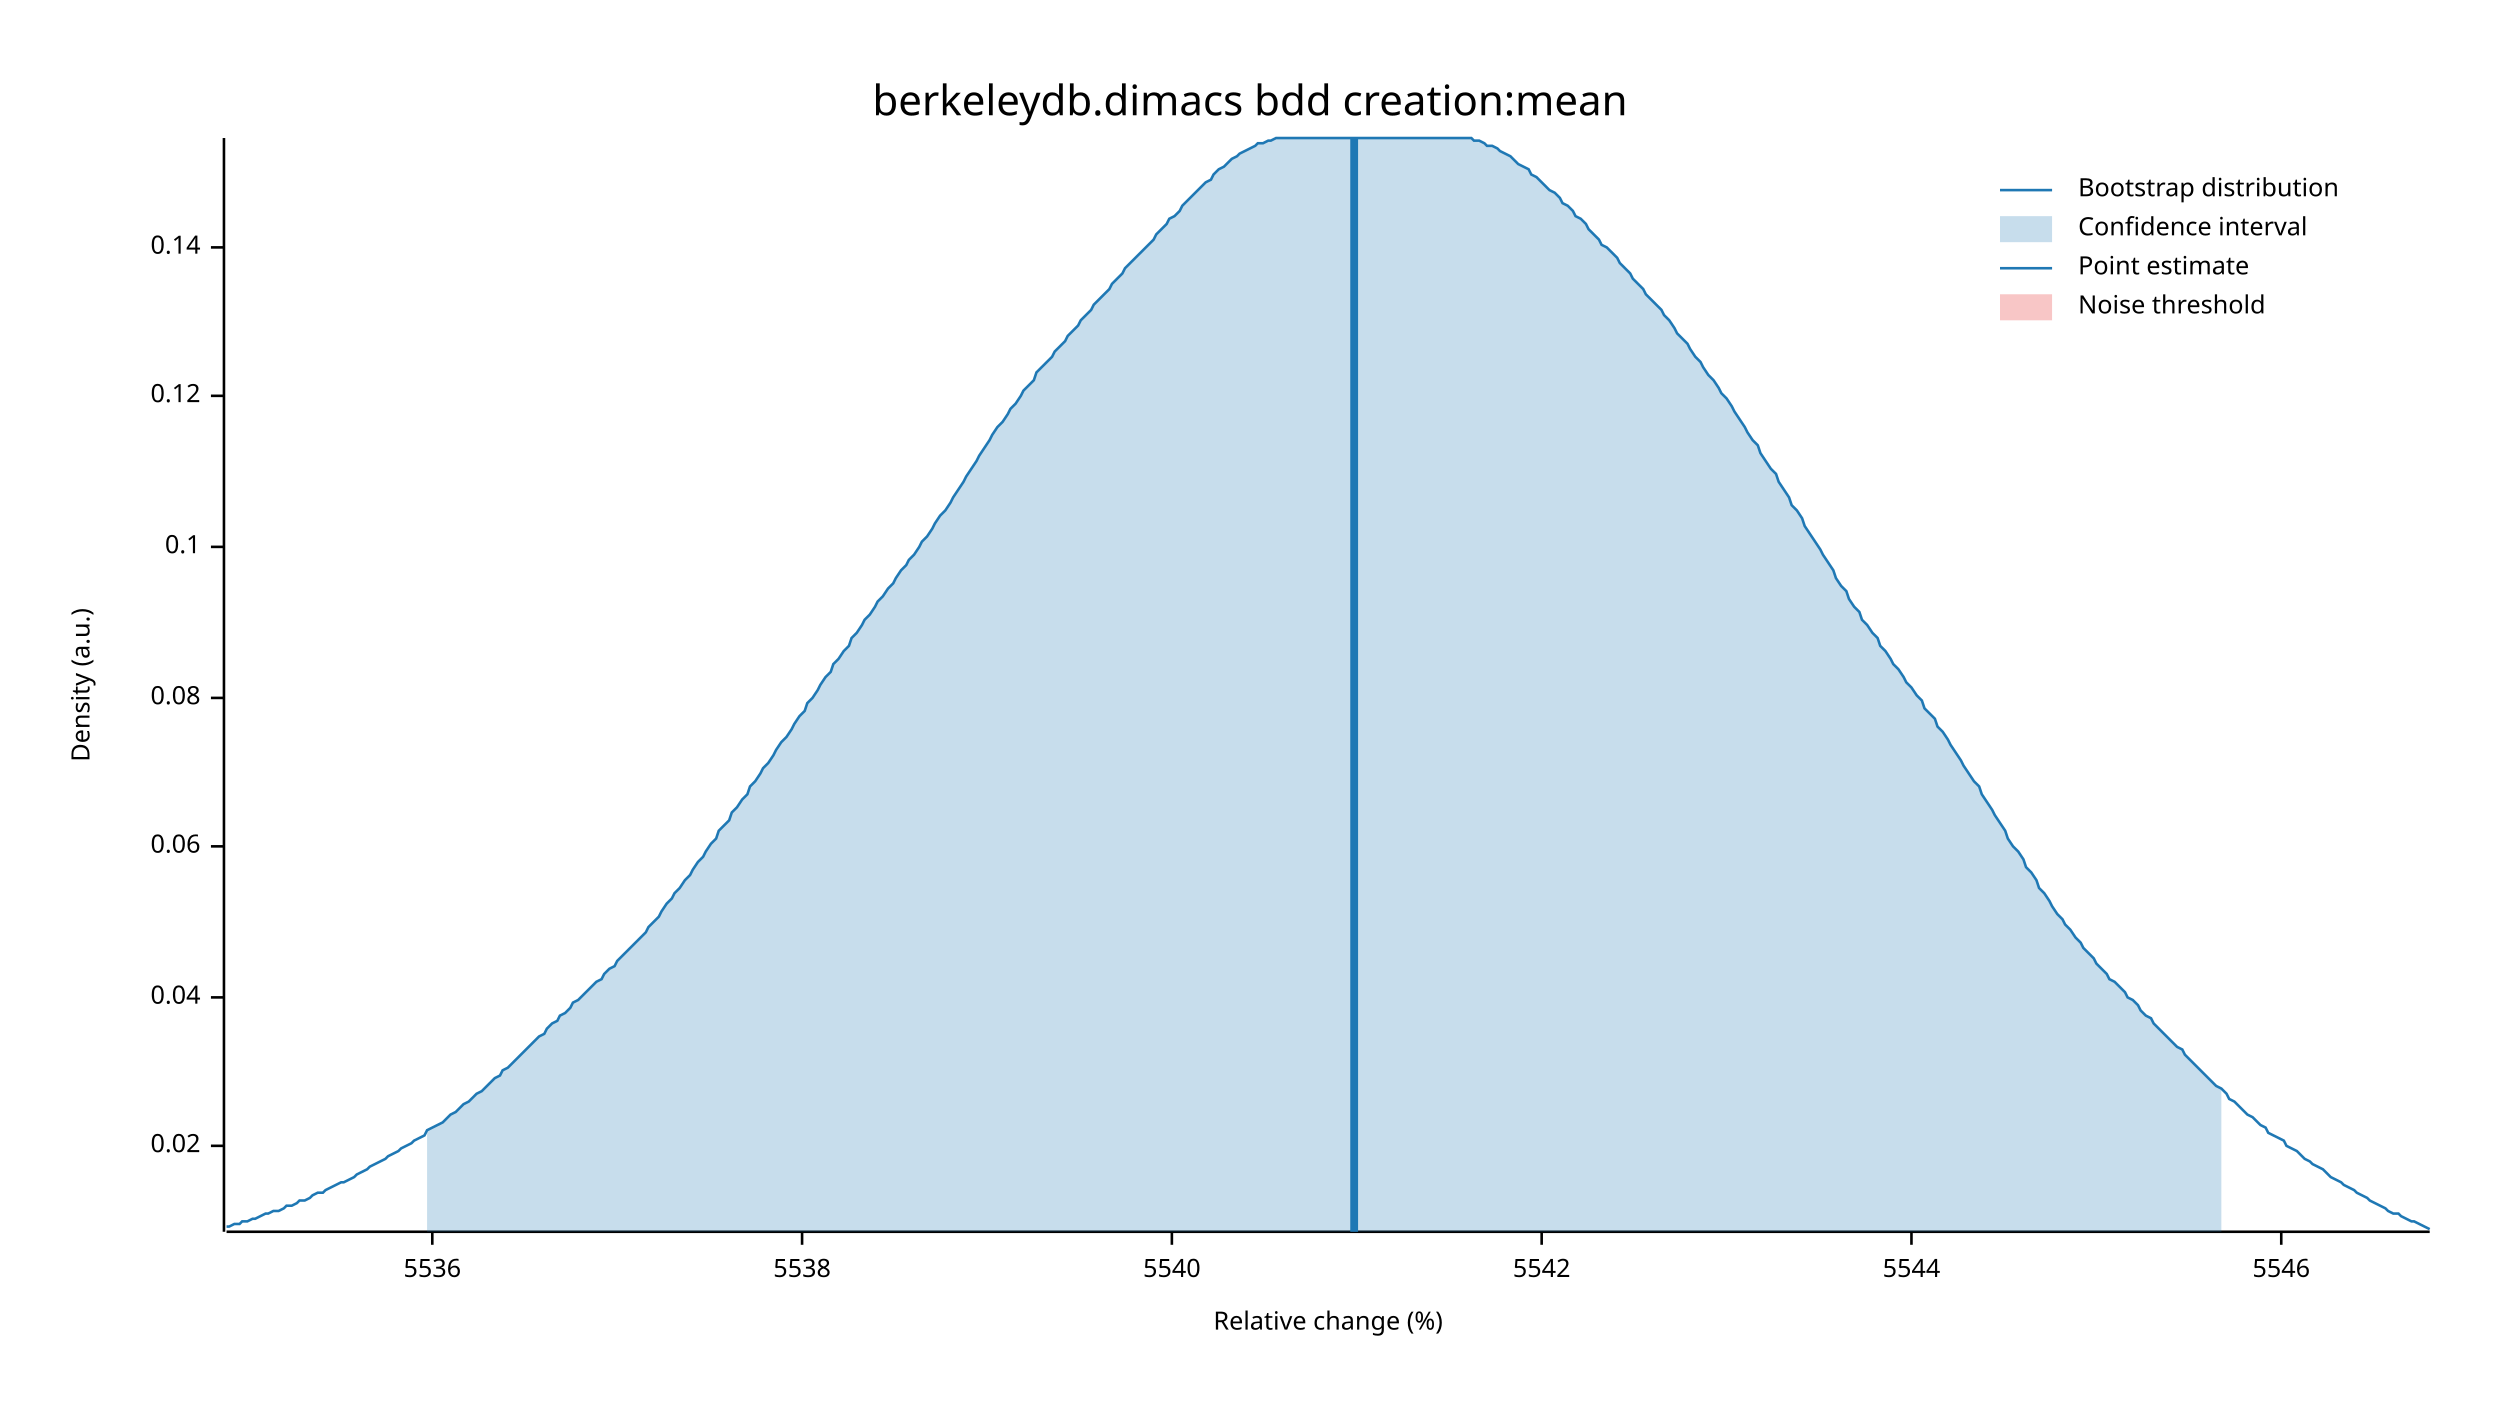
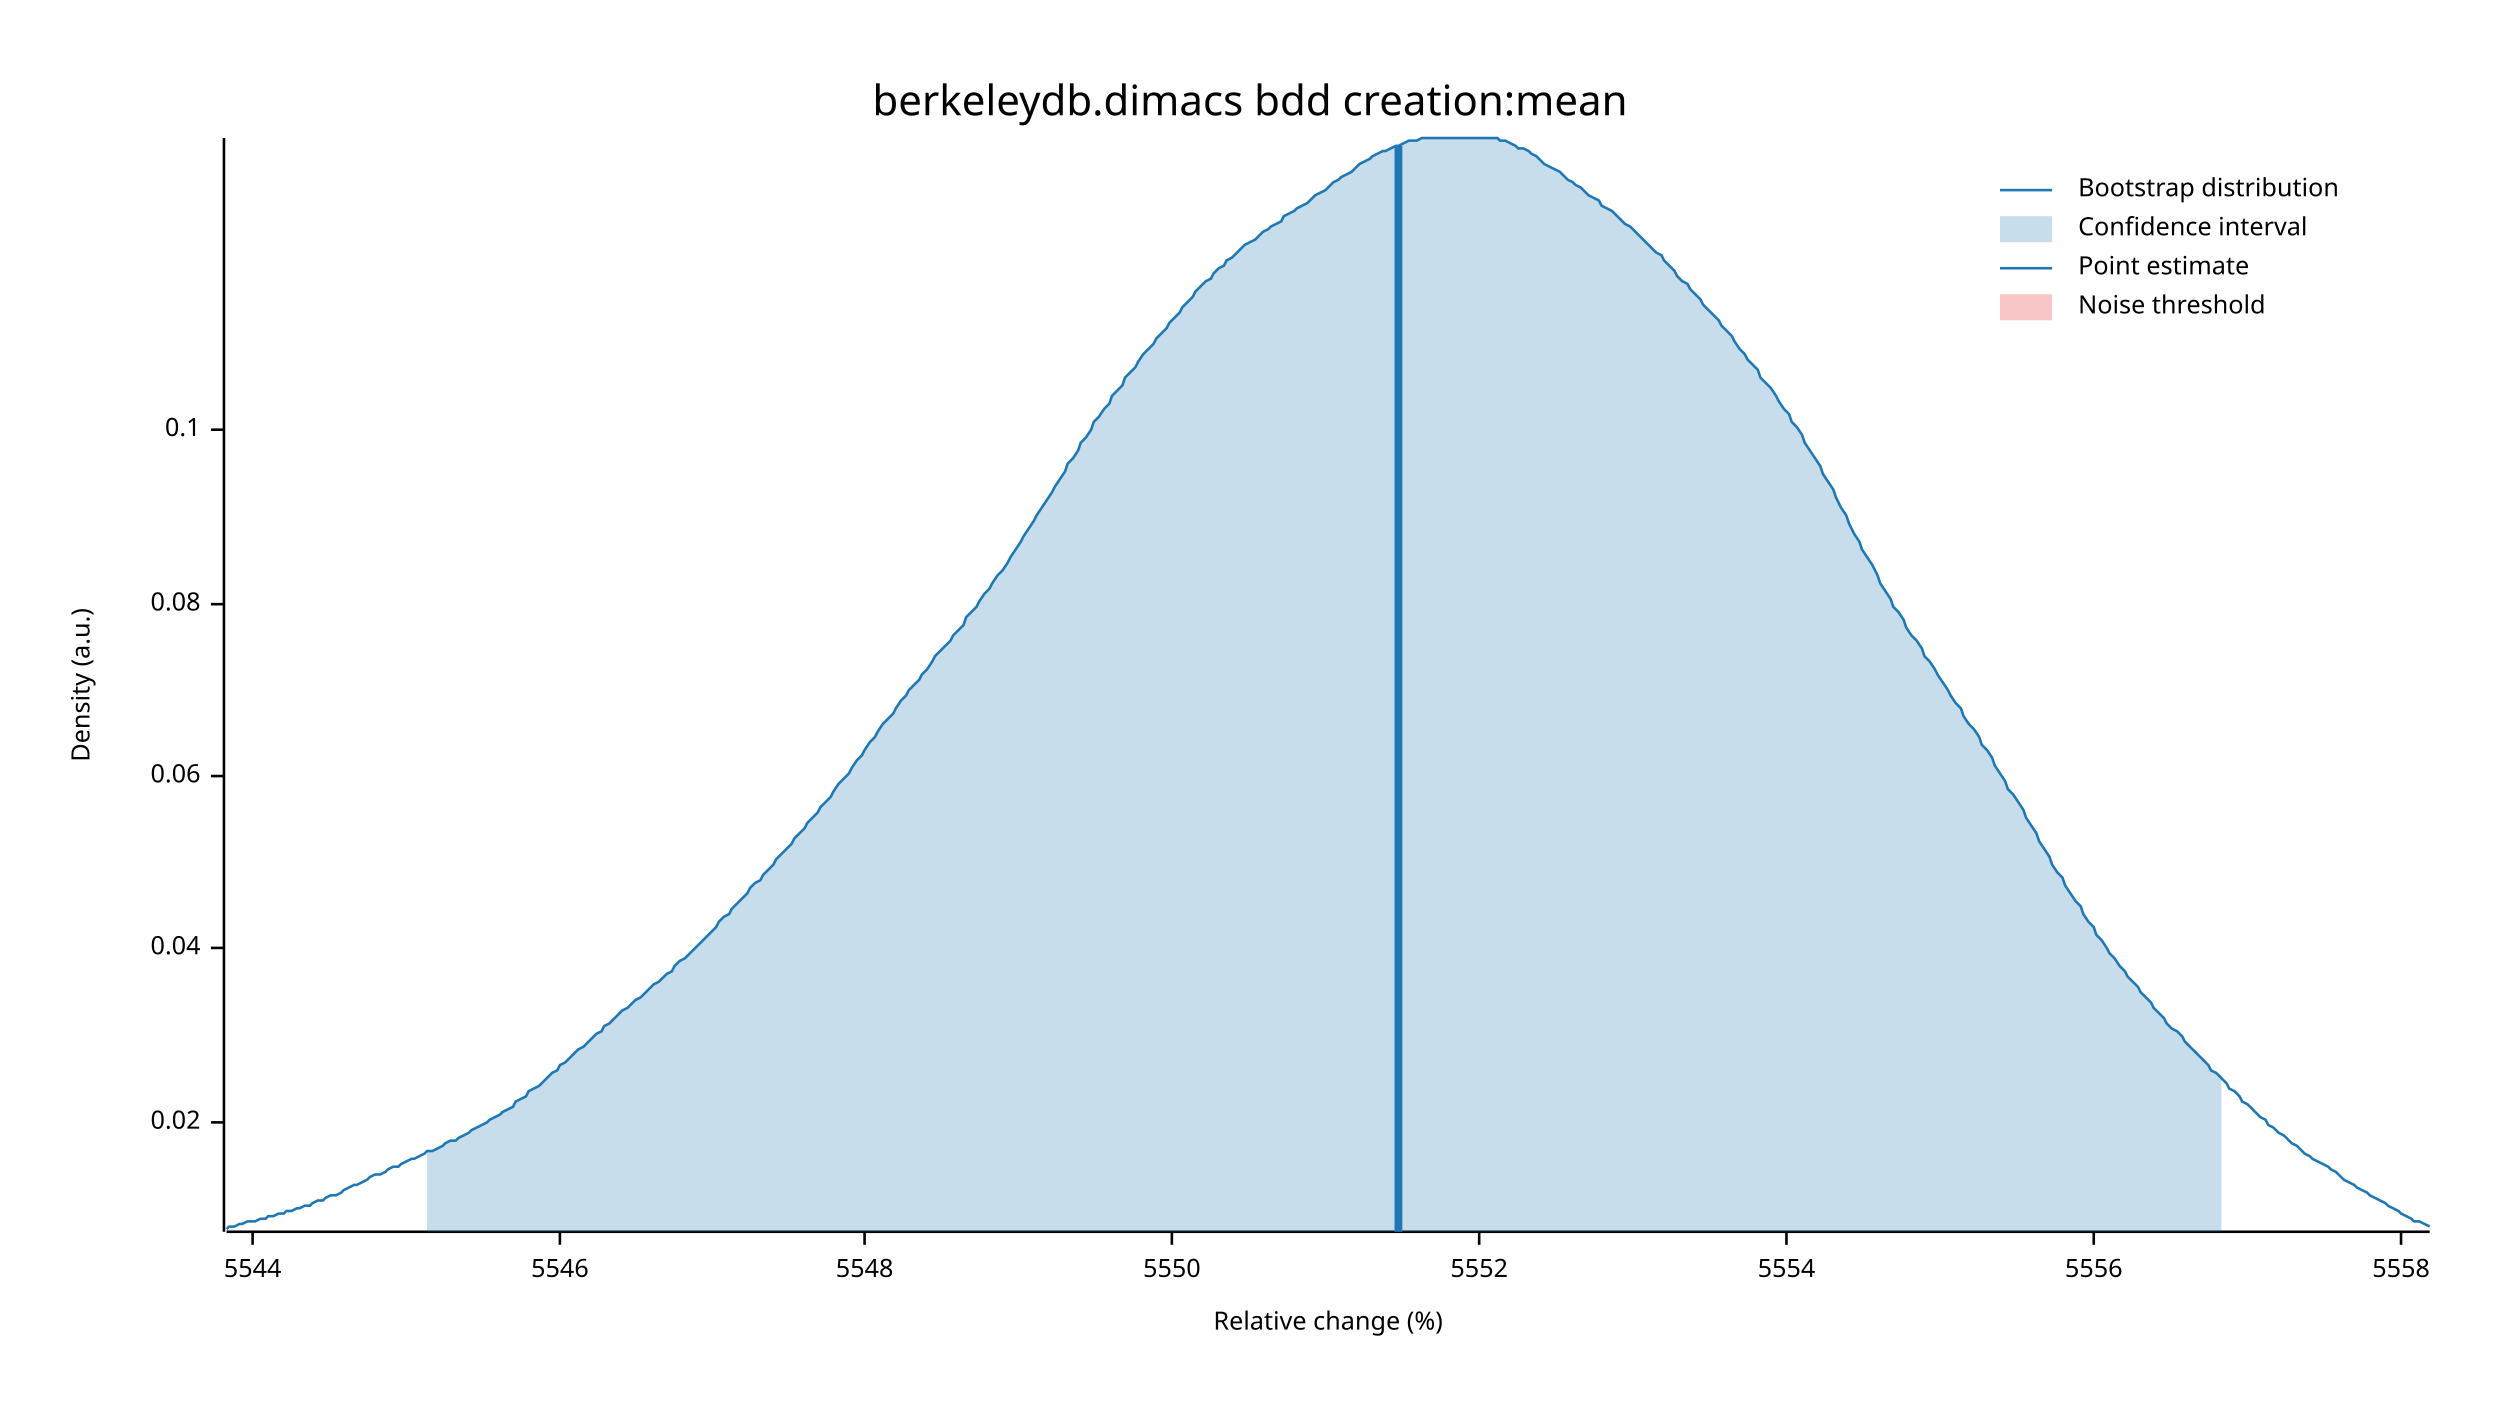
<svg xmlns="http://www.w3.org/2000/svg" width="960" height="540" viewBox="0 0 960 540">
  <text x="480" y="32" dy="0.76em" text-anchor="middle" font-family="sans-serif" font-size="16.129" opacity="1" fill="#000000">
berkeleydb.dimacs bdd creation:mean
</text>
  <text x="27" y="263" dy="0.76em" text-anchor="middle" font-family="sans-serif" font-size="9.677" opacity="1" fill="#000000" transform="rotate(270, 27, 263)">
Density (a.u.)
</text>
  <text x="510" y="513" dy="-0.5ex" text-anchor="middle" font-family="sans-serif" font-size="9.677" opacity="1" fill="#000000">
Relative change (%)
</text>
  <polyline fill="none" opacity="1" stroke="#000000" stroke-width="1" points="86,53 86,473 " />
-   <text x="77" y="440" dy="0.5ex" text-anchor="end" font-family="sans-serif" font-size="9.677" opacity="1" fill="#000000">
+   <text x="77" y="431" dy="0.5ex" text-anchor="end" font-family="sans-serif" font-size="9.677" opacity="1" fill="#000000">
0.02
</text>
-   <polyline fill="none" opacity="1" stroke="#000000" stroke-width="1" points="81,440 86,440 " />
-   <text x="77" y="383" dy="0.5ex" text-anchor="end" font-family="sans-serif" font-size="9.677" opacity="1" fill="#000000">
+   <polyline fill="none" opacity="1" stroke="#000000" stroke-width="1" points="81,431 86,431 " />
+   <text x="77" y="364" dy="0.5ex" text-anchor="end" font-family="sans-serif" font-size="9.677" opacity="1" fill="#000000">
0.04
</text>
-   <polyline fill="none" opacity="1" stroke="#000000" stroke-width="1" points="81,383 86,383 " />
-   <text x="77" y="325" dy="0.5ex" text-anchor="end" font-family="sans-serif" font-size="9.677" opacity="1" fill="#000000">
+   <polyline fill="none" opacity="1" stroke="#000000" stroke-width="1" points="81,364 86,364 " />
+   <text x="77" y="298" dy="0.5ex" text-anchor="end" font-family="sans-serif" font-size="9.677" opacity="1" fill="#000000">
0.06
</text>
-   <polyline fill="none" opacity="1" stroke="#000000" stroke-width="1" points="81,325 86,325 " />
-   <text x="77" y="268" dy="0.5ex" text-anchor="end" font-family="sans-serif" font-size="9.677" opacity="1" fill="#000000">
+   <polyline fill="none" opacity="1" stroke="#000000" stroke-width="1" points="81,298 86,298 " />
+   <text x="77" y="232" dy="0.5ex" text-anchor="end" font-family="sans-serif" font-size="9.677" opacity="1" fill="#000000">
0.08
</text>
-   <polyline fill="none" opacity="1" stroke="#000000" stroke-width="1" points="81,268 86,268 " />
-   <text x="77" y="210" dy="0.5ex" text-anchor="end" font-family="sans-serif" font-size="9.677" opacity="1" fill="#000000">
+   <polyline fill="none" opacity="1" stroke="#000000" stroke-width="1" points="81,232 86,232 " />
+   <text x="77" y="165" dy="0.5ex" text-anchor="end" font-family="sans-serif" font-size="9.677" opacity="1" fill="#000000">
0.1
</text>
-   <polyline fill="none" opacity="1" stroke="#000000" stroke-width="1" points="81,210 86,210 " />
-   <text x="77" y="152" dy="0.5ex" text-anchor="end" font-family="sans-serif" font-size="9.677" opacity="1" fill="#000000">
- 0.12
+   <polyline fill="none" opacity="1" stroke="#000000" stroke-width="1" points="81,165 86,165 " />
+   <polyline fill="none" opacity="1" stroke="#000000" stroke-width="1" points="87,473 933,473 " />
+   <text x="97" y="483" dy="0.76em" text-anchor="middle" font-family="sans-serif" font-size="9.677" opacity="1" fill="#000000">
+ 5544
</text>
-   <polyline fill="none" opacity="1" stroke="#000000" stroke-width="1" points="81,152 86,152 " />
-   <text x="77" y="95" dy="0.5ex" text-anchor="end" font-family="sans-serif" font-size="9.677" opacity="1" fill="#000000">
- 0.14
+   <polyline fill="none" opacity="1" stroke="#000000" stroke-width="1" points="97,473 97,478 " />
+   <text x="215" y="483" dy="0.76em" text-anchor="middle" font-family="sans-serif" font-size="9.677" opacity="1" fill="#000000">
+ 5546
</text>
-   <polyline fill="none" opacity="1" stroke="#000000" stroke-width="1" points="81,95 86,95 " />
-   <polyline fill="none" opacity="1" stroke="#000000" stroke-width="1" points="87,473 933,473 " />
-   <text x="166" y="483" dy="0.76em" text-anchor="middle" font-family="sans-serif" font-size="9.677" opacity="1" fill="#000000">
- 5536
+   <polyline fill="none" opacity="1" stroke="#000000" stroke-width="1" points="215,473 215,478 " />
+   <text x="332" y="483" dy="0.76em" text-anchor="middle" font-family="sans-serif" font-size="9.677" opacity="1" fill="#000000">
+ 5548
</text>
-   <polyline fill="none" opacity="1" stroke="#000000" stroke-width="1" points="166,473 166,478 " />
-   <text x="308" y="483" dy="0.76em" text-anchor="middle" font-family="sans-serif" font-size="9.677" opacity="1" fill="#000000">
- 5538
- </text>
-   <polyline fill="none" opacity="1" stroke="#000000" stroke-width="1" points="308,473 308,478 " />
+   <polyline fill="none" opacity="1" stroke="#000000" stroke-width="1" points="332,473 332,478 " />
  <text x="450" y="483" dy="0.76em" text-anchor="middle" font-family="sans-serif" font-size="9.677" opacity="1" fill="#000000">
- 5540
+ 5550
</text>
  <polyline fill="none" opacity="1" stroke="#000000" stroke-width="1" points="450,473 450,478 " />
-   <text x="592" y="483" dy="0.76em" text-anchor="middle" font-family="sans-serif" font-size="9.677" opacity="1" fill="#000000">
- 5542
+   <text x="568" y="483" dy="0.76em" text-anchor="middle" font-family="sans-serif" font-size="9.677" opacity="1" fill="#000000">
+ 5552
</text>
-   <polyline fill="none" opacity="1" stroke="#000000" stroke-width="1" points="592,473 592,478 " />
-   <text x="734" y="483" dy="0.76em" text-anchor="middle" font-family="sans-serif" font-size="9.677" opacity="1" fill="#000000">
- 5544
+   <polyline fill="none" opacity="1" stroke="#000000" stroke-width="1" points="568,473 568,478 " />
+   <text x="686" y="483" dy="0.76em" text-anchor="middle" font-family="sans-serif" font-size="9.677" opacity="1" fill="#000000">
+ 5554
</text>
-   <polyline fill="none" opacity="1" stroke="#000000" stroke-width="1" points="734,473 734,478 " />
-   <text x="876" y="483" dy="0.76em" text-anchor="middle" font-family="sans-serif" font-size="9.677" opacity="1" fill="#000000">
- 5546
+   <polyline fill="none" opacity="1" stroke="#000000" stroke-width="1" points="686,473 686,478 " />
+   <text x="804" y="483" dy="0.76em" text-anchor="middle" font-family="sans-serif" font-size="9.677" opacity="1" fill="#000000">
+ 5556
</text>
-   <polyline fill="none" opacity="1" stroke="#000000" stroke-width="1" points="876,473 876,478 " />
-   <polyline fill="none" opacity="1" stroke="#1F78B4" stroke-width="1" points="87,471 88,471 90,470 92,470 93,469 95,469 97,468 98,468 100,467 102,466 103,466 105,465 107,465 109,464 110,463 112,463 114,462 115,461 117,461 119,460 120,459 122,458 124,458 125,457 127,456 129,455 131,454 132,454 134,453 136,452 137,451 139,450 141,449 142,448 144,447 146,446 148,445 149,444 151,443 153,442 154,441 156,440 158,439 159,438 161,437 163,436 164,434 166,433 168,432 170,431 171,430 173,428 175,427 176,426 178,424 180,423 181,422 183,420 185,419 187,417 188,416 190,414 192,413 193,411 195,410 197,408 198,407 200,405 202,403 203,402 205,400 207,398 209,397 210,395 212,393 214,392 215,390 217,389 219,387 220,385 222,384 224,382 226,380 227,379 229,377 231,376 232,374 234,372 236,371 237,369 239,367 241,365 242,364 244,362 246,360 248,358 249,356 251,354 253,352 254,350 256,347 258,345 259,343 261,341 263,338 265,336 266,334 268,331 270,329 271,327 273,324 275,322 276,319 278,317 280,315 281,312 283,310 285,307 287,305 288,302 290,300 292,297 293,295 295,293 297,290 298,288 300,285 302,283 304,280 305,278 307,275 309,273 310,270 312,268 314,265 315,263 317,260 319,258 320,255 322,253 324,250 326,248 327,245 329,243 331,240 332,238 334,236 336,233 337,231 339,229 341,226 343,224 344,222 346,219 348,217 349,215 351,213 353,210 354,208 356,206 358,203 359,201 361,198 363,196 365,193 366,191 368,188 370,185 371,183 373,180 375,177 376,175 378,172 380,169 381,167 383,164 385,162 387,159 388,157 390,155 392,152 393,150 395,148 397,146 398,143 400,141 402,139 404,137 405,135 407,133 409,131 410,129 412,127 414,125 415,123 417,121 419,119 420,117 422,115 424,113 426,111 427,109 429,107 431,105 432,103 434,101 436,99 437,98 439,96 441,94 443,92 444,90 446,88 448,86 449,84 451,83 453,81 454,79 456,77 458,75 459,74 461,72 463,70 465,69 466,67 468,65 470,64 471,63 473,61 475,60 476,59 478,58 480,57 482,56 483,55 485,55 487,54 488,54 490,53 492,53 493,53 495,53 497,53 498,53 500,53 502,53 504,53 505,53 507,53 509,53 510,53 512,53 514,53 515,53 517,53 519,53 521,53 522,53 524,53 526,53 527,53 529,53 531,53 532,53 534,53 536,53 537,53 539,53 541,53 543,53 544,53 546,53 548,53 549,53 551,53 553,53 554,53 556,53 558,53 560,53 561,53 563,53 565,53 566,54 568,54 570,55 571,56 573,56 575,57 576,58 578,59 580,60 582,62 583,63 585,64 587,65 588,67 590,68 592,70 593,71 595,73 597,74 599,76 600,78 602,79 604,81 605,83 607,84 609,86 610,88 612,90 614,92 615,94 617,95 619,97 621,99 622,101 624,103 626,105 627,107 629,109 631,111 632,113 634,115 636,117 638,119 639,121 641,123 643,126 644,128 646,130 648,132 649,134 651,137 653,139 654,141 656,144 658,146 660,149 661,151 663,153 665,156 666,158 668,161 670,164 671,166 673,169 675,171 676,174 678,177 680,180 682,182 683,185 685,188 687,191 688,194 690,196 692,199 693,202 695,205 697,208 699,211 700,213 702,216 704,219 705,222 707,225 709,227 710,230 712,233 714,235 715,238 717,240 719,243 721,245 722,248 724,250 726,253 727,255 729,257 731,260 732,262 734,264 736,267 738,269 739,272 741,274 743,276 744,279 746,281 748,284 749,286 751,289 753,292 754,294 756,297 758,300 760,302 761,305 763,308 765,311 766,313 768,316 770,319 771,322 773,325 775,327 777,330 778,333 780,335 782,338 783,341 785,343 787,346 788,348 790,351 792,353 793,355 795,357 797,360 799,362 800,364 802,366 804,368 805,370 807,372 809,374 810,376 812,377 814,379 816,381 817,383 819,384 821,386 822,388 824,390 826,391 827,393 829,395 831,397 832,398 834,400 836,402 838,403 839,405 841,407 843,409 844,410 846,412 848,414 849,415 851,417 853,418 855,420 856,422 858,423 860,425 861,426 863,428 865,429 866,430 868,432 870,433 871,435 873,436 875,437 877,438 878,440 880,441 882,442 883,443 885,445 887,446 888,447 890,448 892,449 894,451 895,452 897,453 899,454 900,455 902,456 904,457 905,458 907,459 909,460 910,461 912,462 914,463 916,464 917,465 919,466 921,466 922,467 924,468 926,469 927,469 929,470 931,471 933,472 " />
-   <polygon opacity="0.25" fill="#1F78B4" points="164,434 166,433 168,432 170,431 171,430 173,428 175,427 176,426 178,424 180,423 181,422 183,420 185,419 187,417 188,416 190,414 192,413 193,411 195,410 197,408 198,407 200,405 202,403 203,402 205,400 207,398 209,397 210,395 212,393 214,392 215,390 217,389 219,387 220,385 222,384 224,382 226,380 227,379 229,377 231,376 232,374 234,372 236,371 237,369 239,367 241,365 242,364 244,362 246,360 248,358 249,356 251,354 253,352 254,350 256,347 258,345 259,343 261,341 263,338 265,336 266,334 268,331 270,329 271,327 273,324 275,322 276,319 278,317 280,315 281,312 283,310 285,307 287,305 288,302 290,300 292,297 293,295 295,293 297,290 298,288 300,285 302,283 304,280 305,278 307,275 309,273 310,270 312,268 314,265 315,263 317,260 319,258 320,255 322,253 324,250 326,248 327,245 329,243 331,240 332,238 334,236 336,233 337,231 339,229 341,226 343,224 344,222 346,219 348,217 349,215 351,213 353,210 354,208 356,206 358,203 359,201 361,198 363,196 365,193 366,191 368,188 370,185 371,183 373,180 375,177 376,175 378,172 380,169 381,167 383,164 385,162 387,159 388,157 390,155 392,152 393,150 395,148 397,146 398,143 400,141 402,139 404,137 405,135 407,133 409,131 410,129 412,127 414,125 415,123 417,121 419,119 420,117 422,115 424,113 426,111 427,109 429,107 431,105 432,103 434,101 436,99 437,98 439,96 441,94 443,92 444,90 446,88 448,86 449,84 451,83 453,81 454,79 456,77 458,75 459,74 461,72 463,70 465,69 466,67 468,65 470,64 471,63 473,61 475,60 476,59 478,58 480,57 482,56 483,55 485,55 487,54 488,54 490,53 492,53 493,53 495,53 497,53 498,53 500,53 502,53 504,53 505,53 507,53 509,53 510,53 512,53 514,53 515,53 517,53 519,53 521,53 522,53 524,53 526,53 527,53 529,53 531,53 532,53 534,53 536,53 537,53 539,53 541,53 543,53 544,53 546,53 548,53 549,53 551,53 553,53 554,53 556,53 558,53 560,53 561,53 563,53 565,53 566,54 568,54 570,55 571,56 573,56 575,57 576,58 578,59 580,60 582,62 583,63 585,64 587,65 588,67 590,68 592,70 593,71 595,73 597,74 599,76 600,78 602,79 604,81 605,83 607,84 609,86 610,88 612,90 614,92 615,94 617,95 619,97 621,99 622,101 624,103 626,105 627,107 629,109 631,111 632,113 634,115 636,117 638,119 639,121 641,123 643,126 644,128 646,130 648,132 649,134 651,137 653,139 654,141 656,144 658,146 660,149 661,151 663,153 665,156 666,158 668,161 670,164 671,166 673,169 675,171 676,174 678,177 680,180 682,182 683,185 685,188 687,191 688,194 690,196 692,199 693,202 695,205 697,208 699,211 700,213 702,216 704,219 705,222 707,225 709,227 710,230 712,233 714,235 715,238 717,240 719,243 721,245 722,248 724,250 726,253 727,255 729,257 731,260 732,262 734,264 736,267 738,269 739,272 741,274 743,276 744,279 746,281 748,284 749,286 751,289 753,292 754,294 756,297 758,300 760,302 761,305 763,308 765,311 766,313 768,316 770,319 771,322 773,325 775,327 777,330 778,333 780,335 782,338 783,341 785,343 787,346 788,348 790,351 792,353 793,355 795,357 797,360 799,362 800,364 802,366 804,368 805,370 807,372 809,374 810,376 812,377 814,379 816,381 817,383 819,384 821,386 822,388 824,390 826,391 827,393 829,395 831,397 832,398 834,400 836,402 838,403 839,405 841,407 843,409 844,410 846,412 848,414 849,415 851,417 853,418 853,473 164,473 " />
-   <polyline fill="none" opacity="1" stroke="#1F78B4" stroke-width="3" points="520,473 520,53 " />
+   <polyline fill="none" opacity="1" stroke="#000000" stroke-width="1" points="804,473 804,478 " />
+   <text x="922" y="483" dy="0.76em" text-anchor="middle" font-family="sans-serif" font-size="9.677" opacity="1" fill="#000000">
+ 5558
+ </text>
+   <polyline fill="none" opacity="1" stroke="#000000" stroke-width="1" points="922,473 922,478 " />
+   <polyline fill="none" opacity="1" stroke="#1F78B4" stroke-width="1" points="87,472 88,471 90,471 92,470 93,470 95,469 97,469 98,469 100,468 102,468 103,467 105,467 107,466 109,466 110,465 112,465 114,464 115,464 117,463 119,463 120,462 122,461 124,461 125,460 127,459 129,459 131,458 132,457 134,456 136,455 137,455 139,454 141,453 142,452 144,451 146,451 148,450 149,449 151,448 153,448 154,447 156,446 158,445 159,445 161,444 163,443 164,442 166,442 168,441 170,440 171,439 173,438 175,438 176,437 178,436 180,435 181,434 183,433 185,432 187,431 188,430 190,429 192,428 193,427 195,426 197,425 198,423 200,422 202,421 203,419 205,418 207,417 209,415 210,414 212,412 214,411 215,409 217,408 219,406 220,405 222,403 224,402 226,400 227,399 229,397 231,396 232,394 234,393 236,391 237,390 239,388 241,387 242,386 244,384 246,383 248,381 249,380 251,378 253,377 254,376 256,374 258,373 259,371 261,369 263,368 265,366 266,365 268,363 270,361 271,360 273,358 275,356 276,354 278,352 280,351 281,349 283,347 285,345 287,343 288,341 290,339 292,338 293,336 295,334 297,332 298,330 300,328 302,326 304,324 305,322 307,320 309,318 310,316 312,314 314,312 315,310 317,308 319,306 320,304 322,301 324,299 326,297 327,295 329,292 331,290 332,288 334,285 336,283 337,281 339,278 341,276 343,274 344,272 346,269 348,267 349,265 351,263 353,261 354,259 356,257 358,254 359,252 361,250 363,248 365,246 366,244 368,242 370,240 371,237 373,235 375,233 376,231 378,228 380,226 381,224 383,221 385,219 387,216 388,214 390,211 392,208 393,206 395,203 397,200 398,198 400,195 402,192 404,189 405,187 407,184 409,181 410,178 412,176 414,173 415,170 417,168 419,165 420,162 422,160 424,157 426,155 427,152 429,150 431,148 432,145 434,143 436,141 437,139 439,136 441,134 443,132 444,130 446,128 448,126 449,124 451,122 453,120 454,118 456,116 458,114 459,112 461,110 463,108 465,107 466,105 468,103 470,102 471,100 473,99 475,97 476,96 478,94 480,93 482,92 483,91 485,89 487,88 488,87 490,86 492,85 493,83 495,82 497,81 498,80 500,79 502,78 504,76 505,75 507,74 509,73 510,72 512,70 514,69 515,68 517,67 519,66 521,64 522,63 524,62 526,61 527,60 529,59 531,58 532,58 534,57 536,56 537,56 539,55 541,54 543,54 544,54 546,53 548,53 549,53 551,53 553,53 554,53 556,53 558,53 560,53 561,53 563,53 565,53 566,53 568,53 570,53 571,53 573,53 575,53 576,54 578,54 580,55 582,56 583,57 585,57 587,58 588,59 590,60 592,62 593,63 595,64 597,65 599,66 600,67 602,69 604,70 605,71 607,72 609,74 610,75 612,76 614,77 615,79 617,80 619,81 621,83 622,84 624,86 626,87 627,88 629,90 631,92 632,93 634,95 636,97 638,98 639,100 641,102 643,104 644,106 646,108 648,109 649,111 651,113 653,115 654,117 656,119 658,121 660,123 661,125 663,127 665,129 666,131 668,134 670,136 671,138 673,140 675,142 676,145 678,147 680,149 682,152 683,154 685,157 687,159 688,162 690,164 692,167 693,170 695,173 697,176 699,179 700,182 702,185 704,188 705,191 707,195 709,198 710,201 712,205 714,208 715,211 717,214 719,217 721,221 722,224 724,227 726,230 727,233 729,235 731,238 732,241 734,244 736,246 738,249 739,252 741,254 743,257 744,259 746,262 748,265 749,267 751,270 753,272 754,275 756,278 758,280 760,283 761,286 763,288 765,291 766,294 768,297 770,300 771,303 773,305 775,308 777,311 778,314 780,317 782,320 783,323 785,326 787,329 788,332 790,335 792,337 793,340 795,343 797,346 799,348 800,351 802,354 804,356 805,359 807,361 809,364 810,366 812,368 814,371 816,373 817,375 819,377 821,379 822,381 824,383 826,385 827,387 829,389 831,391 832,393 834,395 836,396 838,398 839,400 841,402 843,404 844,405 846,407 848,409 849,411 851,412 853,414 855,416 856,418 858,419 860,421 861,423 863,424 865,426 866,427 868,429 870,430 871,432 873,433 875,435 877,436 878,437 880,439 882,440 883,441 885,443 887,444 888,445 890,446 892,447 894,448 895,449 897,450 899,452 900,453 902,454 904,455 905,456 907,457 909,458 910,459 912,460 914,461 916,462 917,463 919,464 921,465 922,466 924,467 926,468 927,469 929,469 931,470 933,471 " />
+   <polygon opacity="0.25" fill="#1F78B4" points="164,442 166,442 168,441 170,440 171,439 173,438 175,438 176,437 178,436 180,435 181,434 183,433 185,432 187,431 188,430 190,429 192,428 193,427 195,426 197,425 198,423 200,422 202,421 203,419 205,418 207,417 209,415 210,414 212,412 214,411 215,409 217,408 219,406 220,405 222,403 224,402 226,400 227,399 229,397 231,396 232,394 234,393 236,391 237,390 239,388 241,387 242,386 244,384 246,383 248,381 249,380 251,378 253,377 254,376 256,374 258,373 259,371 261,369 263,368 265,366 266,365 268,363 270,361 271,360 273,358 275,356 276,354 278,352 280,351 281,349 283,347 285,345 287,343 288,341 290,339 292,338 293,336 295,334 297,332 298,330 300,328 302,326 304,324 305,322 307,320 309,318 310,316 312,314 314,312 315,310 317,308 319,306 320,304 322,301 324,299 326,297 327,295 329,292 331,290 332,288 334,285 336,283 337,281 339,278 341,276 343,274 344,272 346,269 348,267 349,265 351,263 353,261 354,259 356,257 358,254 359,252 361,250 363,248 365,246 366,244 368,242 370,240 371,237 373,235 375,233 376,231 378,228 380,226 381,224 383,221 385,219 387,216 388,214 390,211 392,208 393,206 395,203 397,200 398,198 400,195 402,192 404,189 405,187 407,184 409,181 410,178 412,176 414,173 415,170 417,168 419,165 420,162 422,160 424,157 426,155 427,152 429,150 431,148 432,145 434,143 436,141 437,139 439,136 441,134 443,132 444,130 446,128 448,126 449,124 451,122 453,120 454,118 456,116 458,114 459,112 461,110 463,108 465,107 466,105 468,103 470,102 471,100 473,99 475,97 476,96 478,94 480,93 482,92 483,91 485,89 487,88 488,87 490,86 492,85 493,83 495,82 497,81 498,80 500,79 502,78 504,76 505,75 507,74 509,73 510,72 512,70 514,69 515,68 517,67 519,66 521,64 522,63 524,62 526,61 527,60 529,59 531,58 532,58 534,57 536,56 537,56 539,55 541,54 543,54 544,54 546,53 548,53 549,53 551,53 553,53 554,53 556,53 558,53 560,53 561,53 563,53 565,53 566,53 568,53 570,53 571,53 573,53 575,53 576,54 578,54 580,55 582,56 583,57 585,57 587,58 588,59 590,60 592,62 593,63 595,64 597,65 599,66 600,67 602,69 604,70 605,71 607,72 609,74 610,75 612,76 614,77 615,79 617,80 619,81 621,83 622,84 624,86 626,87 627,88 629,90 631,92 632,93 634,95 636,97 638,98 639,100 641,102 643,104 644,106 646,108 648,109 649,111 651,113 653,115 654,117 656,119 658,121 660,123 661,125 663,127 665,129 666,131 668,134 670,136 671,138 673,140 675,142 676,145 678,147 680,149 682,152 683,154 685,157 687,159 688,162 690,164 692,167 693,170 695,173 697,176 699,179 700,182 702,185 704,188 705,191 707,195 709,198 710,201 712,205 714,208 715,211 717,214 719,217 721,221 722,224 724,227 726,230 727,233 729,235 731,238 732,241 734,244 736,246 738,249 739,252 741,254 743,257 744,259 746,262 748,265 749,267 751,270 753,272 754,275 756,278 758,280 760,283 761,286 763,288 765,291 766,294 768,297 770,300 771,303 773,305 775,308 777,311 778,314 780,317 782,320 783,323 785,326 787,329 788,332 790,335 792,337 793,340 795,343 797,346 799,348 800,351 802,354 804,356 805,359 807,361 809,364 810,366 812,368 814,371 816,373 817,375 819,377 821,379 822,381 824,383 826,385 827,387 829,389 831,391 832,393 834,395 836,396 838,398 839,400 841,402 843,404 844,405 846,407 848,409 849,411 851,412 853,414 853,473 164,473 " />
+   <polyline fill="none" opacity="1" stroke="#1F78B4" stroke-width="3" points="537,473 537,56 " />
  <rect x="510" y="53" width="0" height="419" opacity="0.1" fill="#E31A1C" stroke="none" />
  <text x="798" y="68" dy="0.76em" text-anchor="start" font-family="sans-serif" font-size="9.677" opacity="1" fill="#000000">
Bootstrap distribution
</text>
  <text x="798" y="83" dy="0.76em" text-anchor="start" font-family="sans-serif" font-size="9.677" opacity="1" fill="#000000">
Confidence interval
</text>
  <text x="798" y="98" dy="0.76em" text-anchor="start" font-family="sans-serif" font-size="9.677" opacity="1" fill="#000000">
Point estimate
</text>
  <text x="798" y="113" dy="0.76em" text-anchor="start" font-family="sans-serif" font-size="9.677" opacity="1" fill="#000000">
Noise threshold
</text>
  <polyline fill="none" opacity="1" stroke="#1F78B4" stroke-width="1" points="768,73 788,73 " />
  <rect x="768" y="83" width="20" height="10" opacity="0.25" fill="#1F78B4" stroke="none" />
  <polyline fill="none" opacity="1" stroke="#1F78B4" stroke-width="1" points="768,103 788,103 " />
  <rect x="768" y="113" width="20" height="10" opacity="0.25" fill="#E31A1C" stroke="none" />
</svg>
